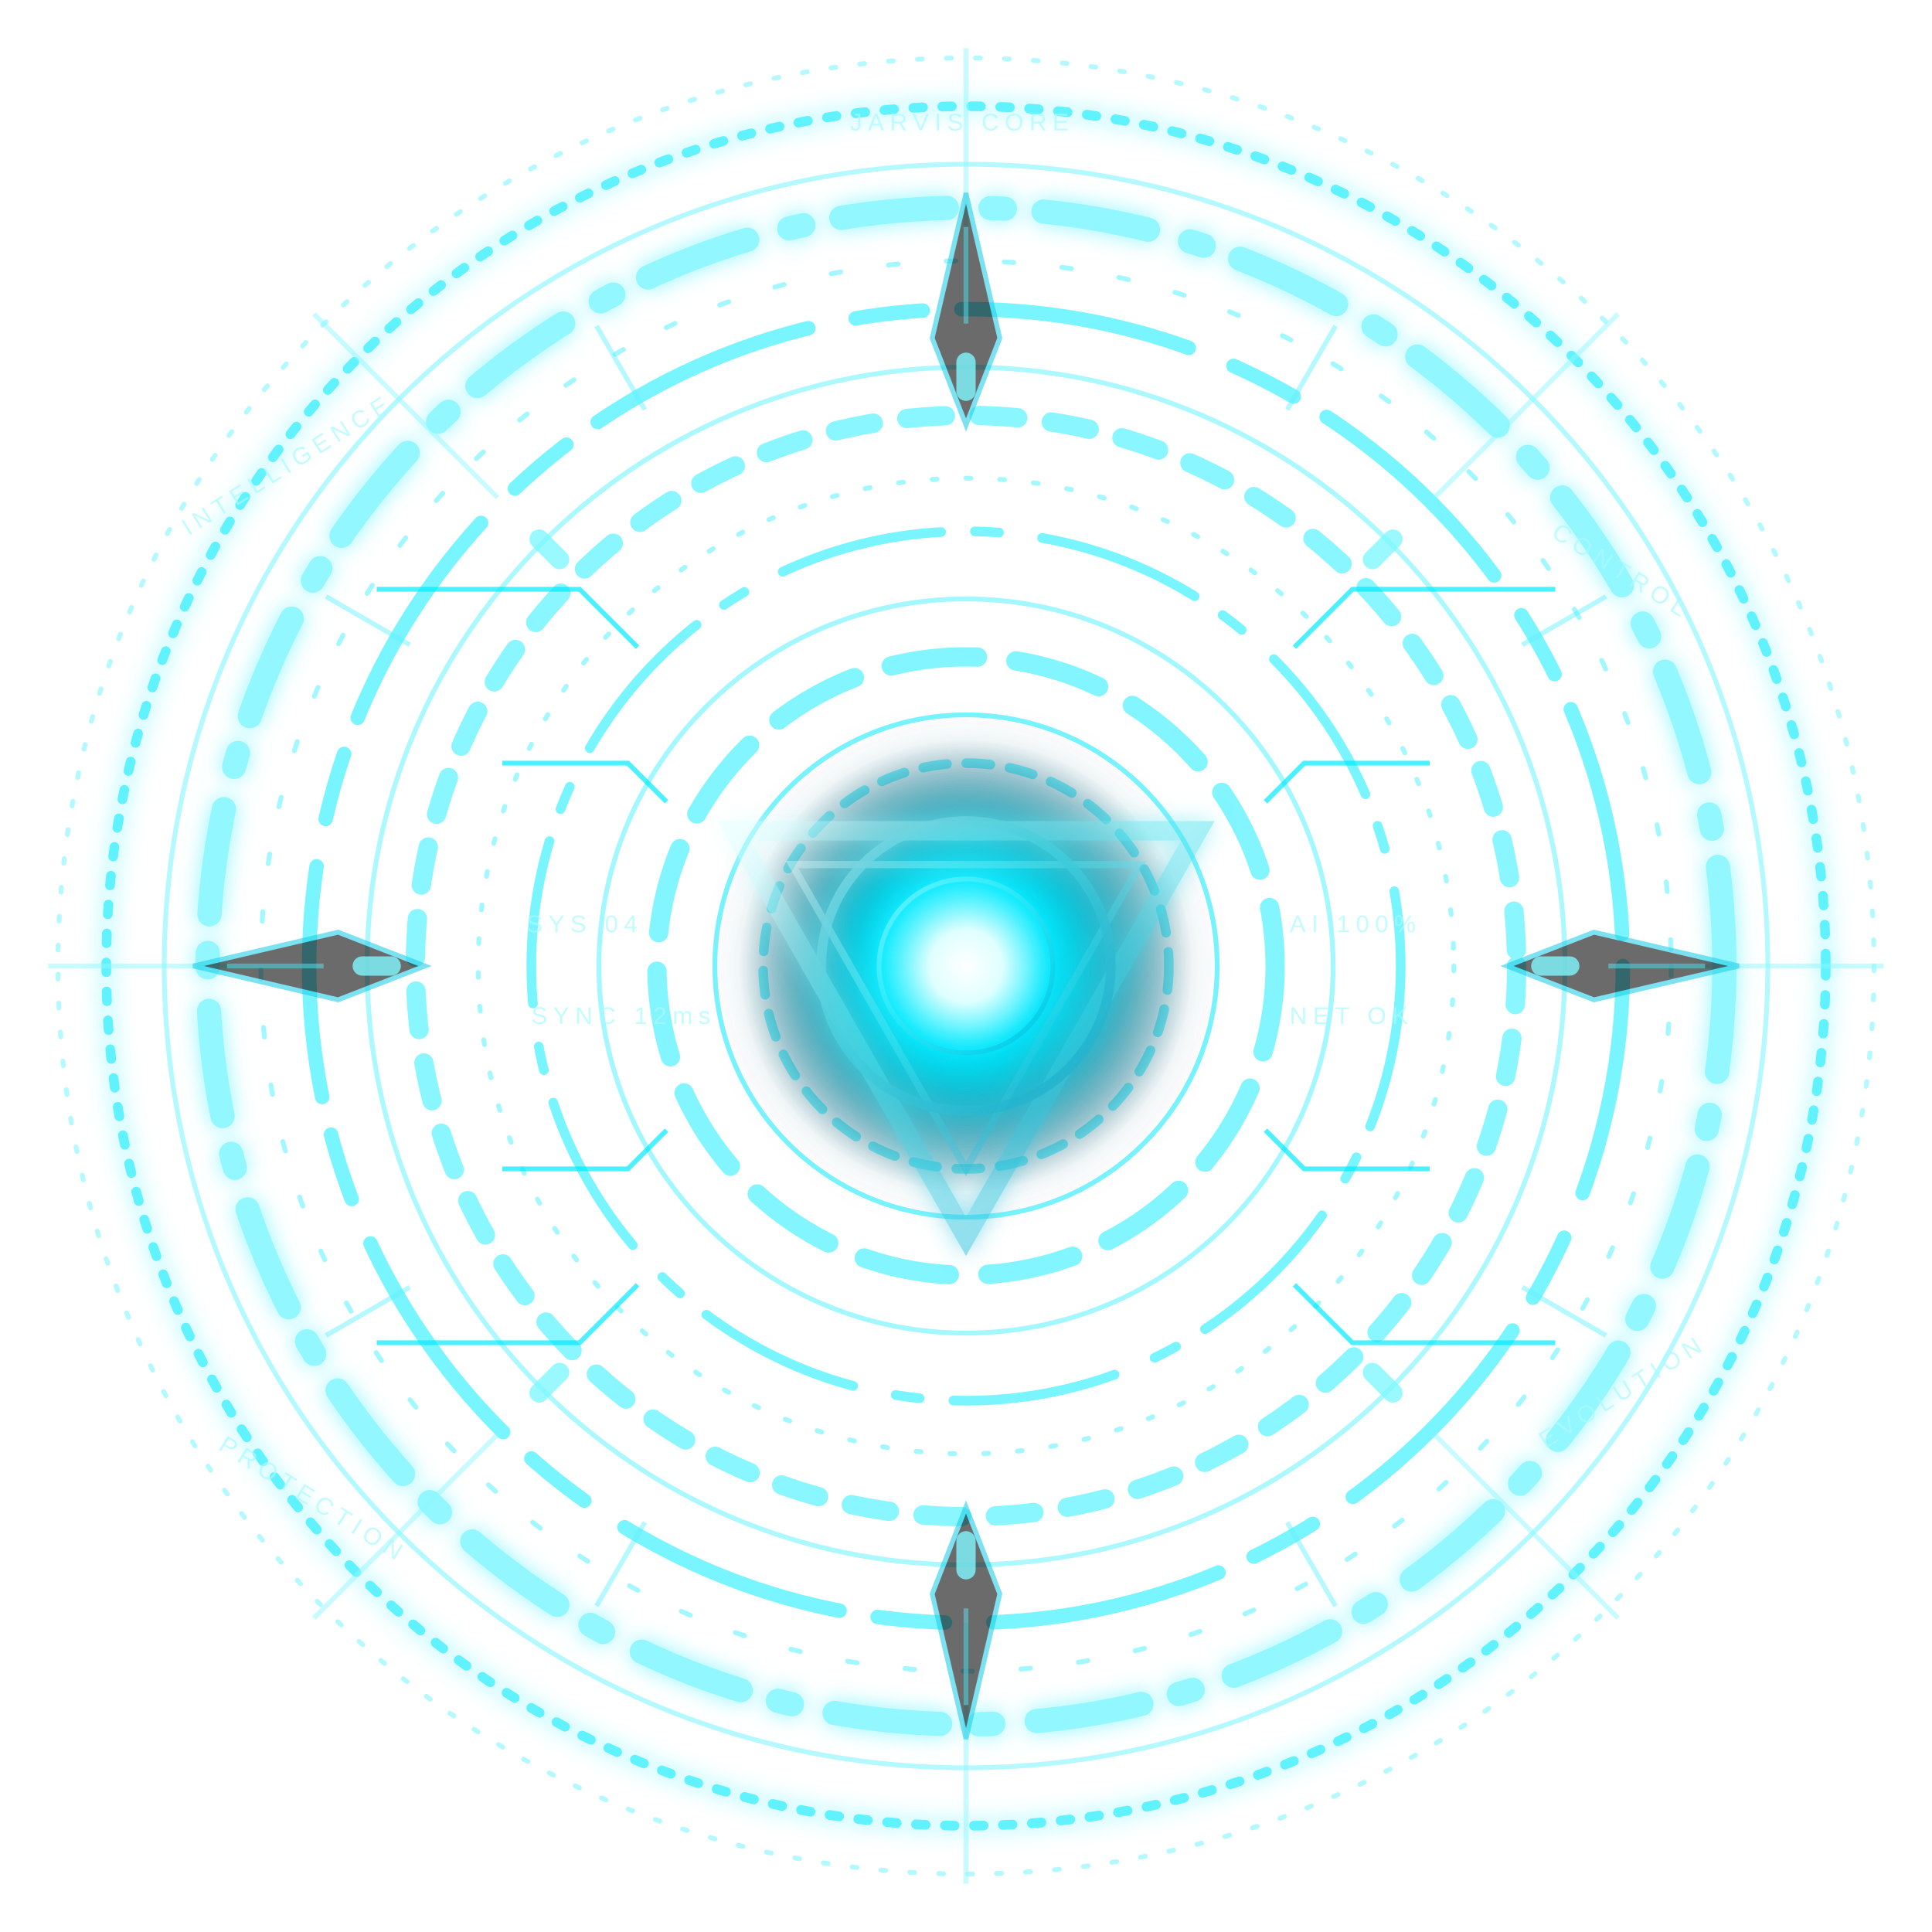
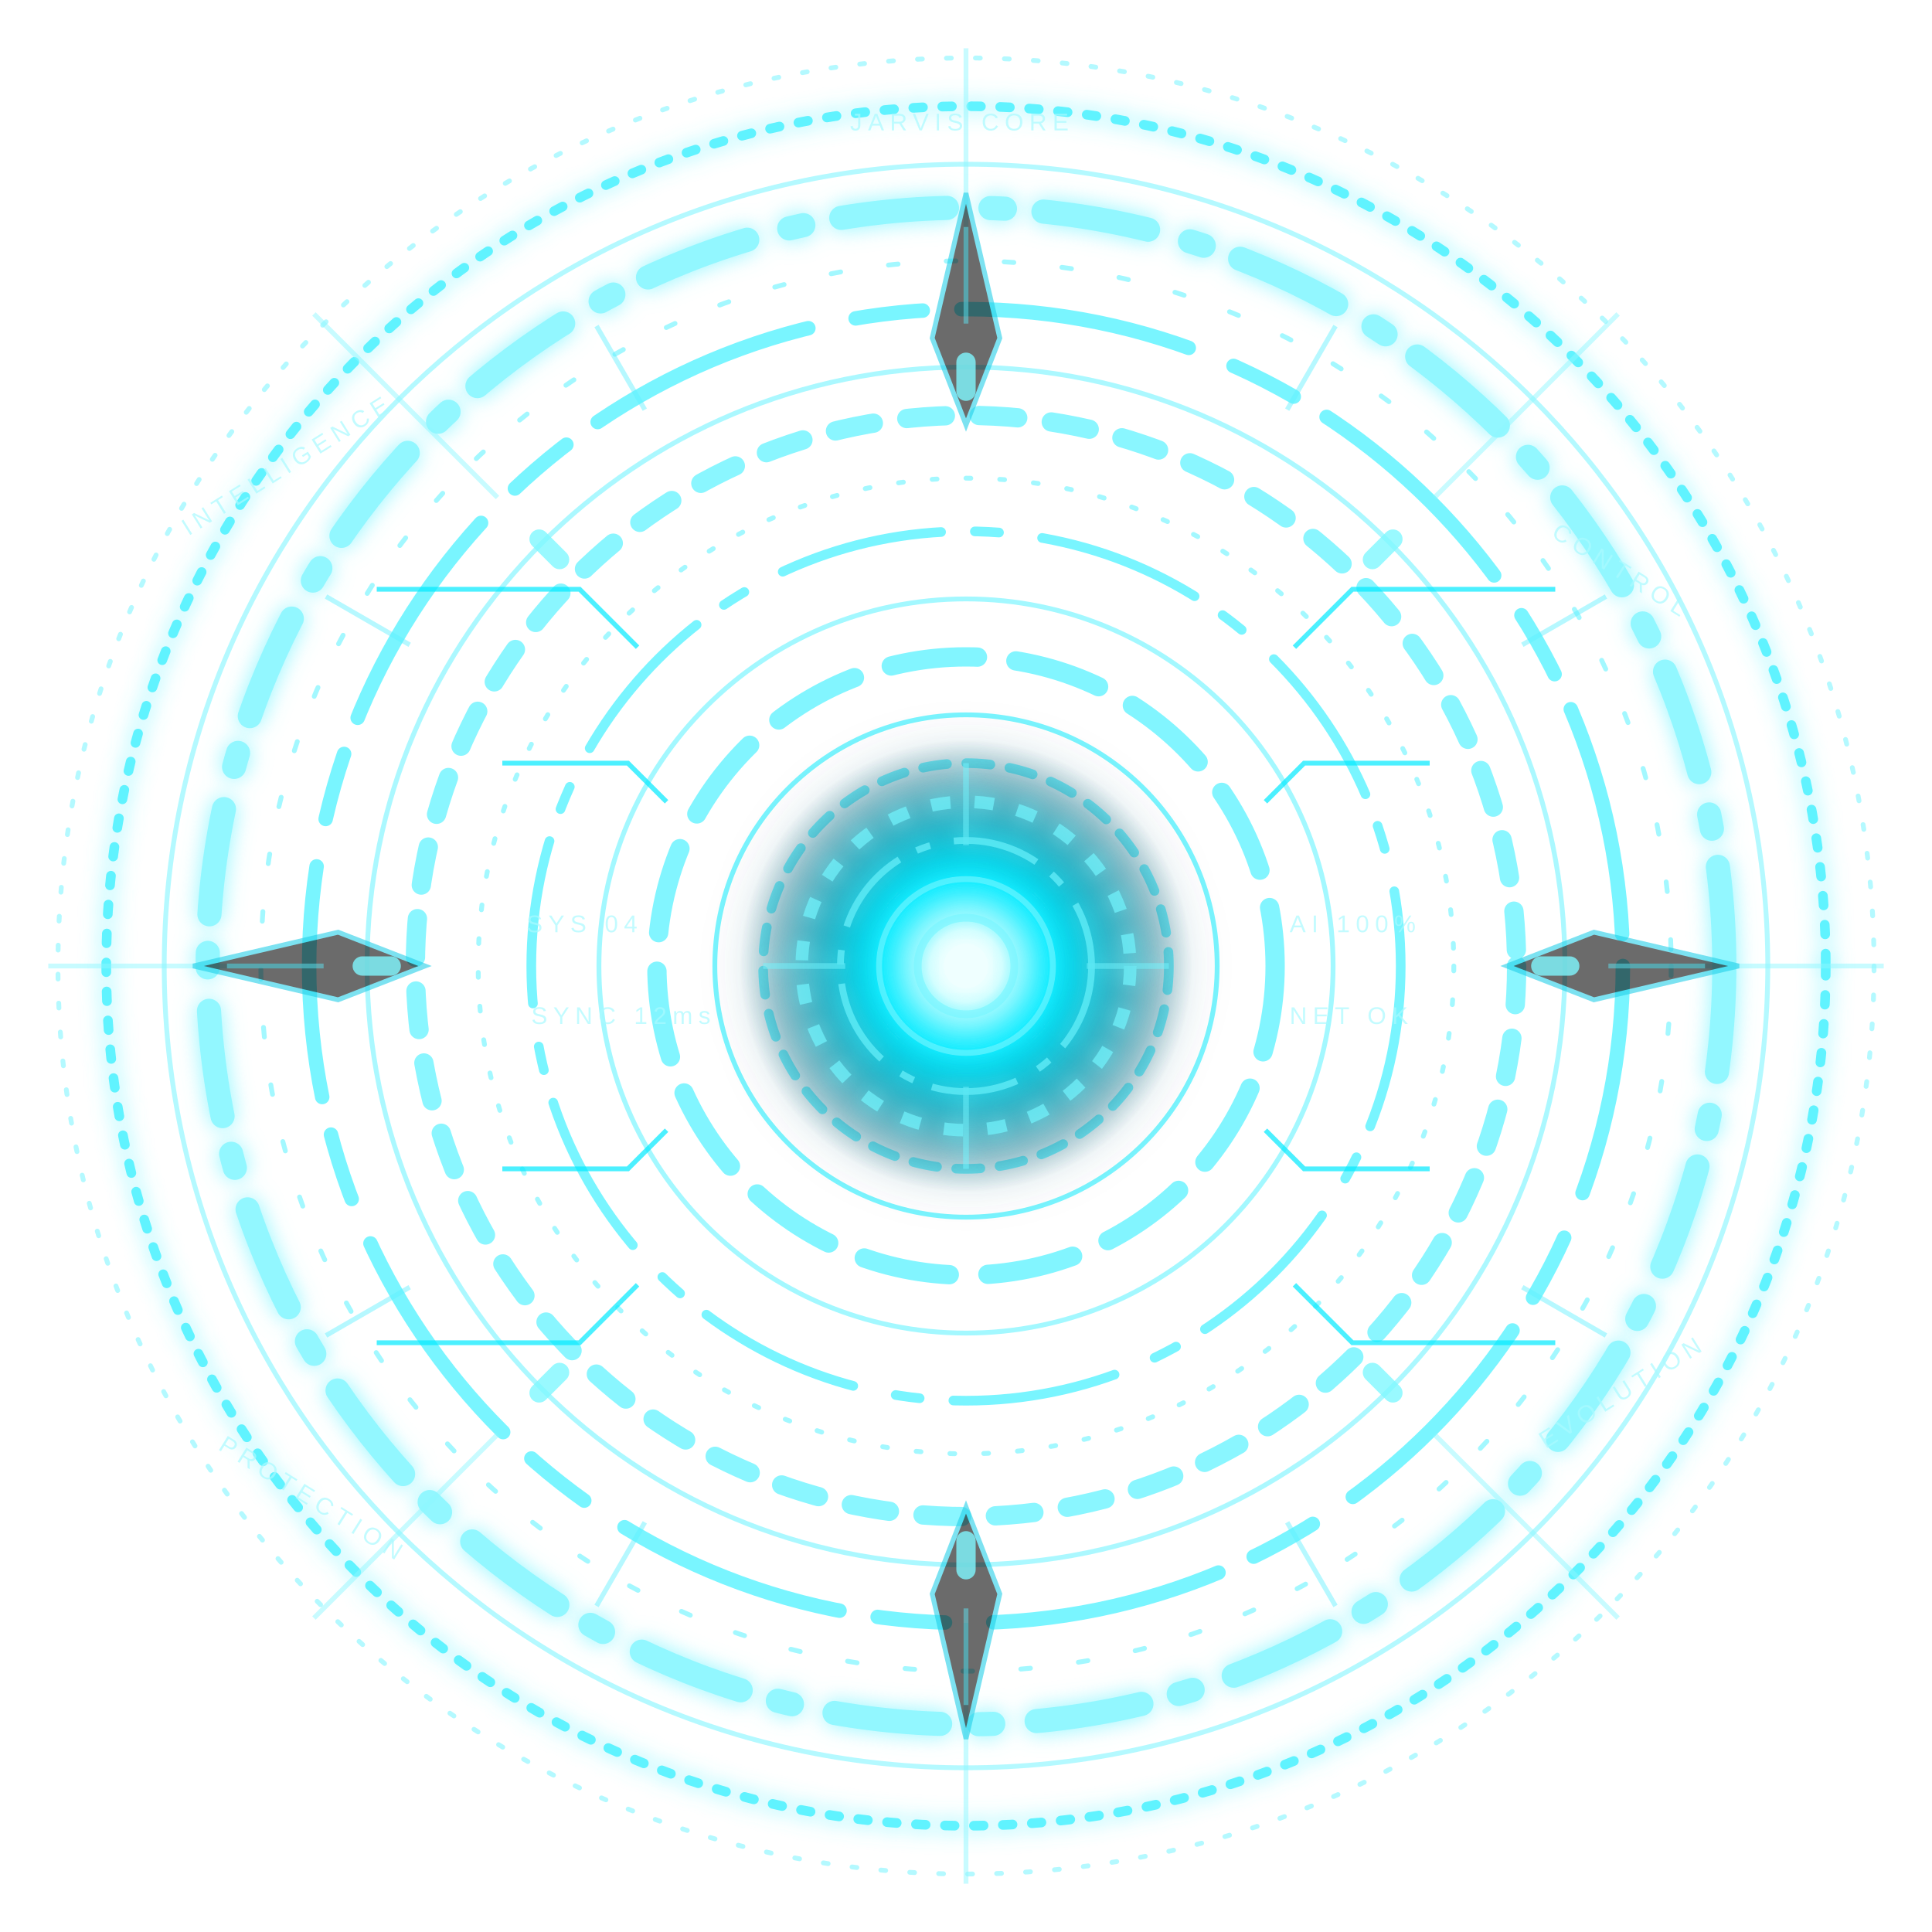
<svg xmlns="http://www.w3.org/2000/svg" viewBox="0 0 400 400">
  <defs>
    <filter id="glow">
      <feGaussianBlur stdDeviation="2.2" result="b" />
      <feMerge>
        <feMergeNode in="b" />
        <feMergeNode in="SourceGraphic" />
      </feMerge>
    </filter>
    <filter id="glow2">
      <feGaussianBlur stdDeviation="5" result="b" />
      <feMerge>
        <feMergeNode in="b" />
        <feMergeNode in="SourceGraphic" />
      </feMerge>
    </filter>
    <radialGradient id="coreg">
      <stop offset="0" stop-color="#fff" />
      <stop offset=".16" stop-color="#dfffff" />
      <stop offset=".38" stop-color="#00eaff" />
      <stop offset="1" stop-color="#003a55" stop-opacity="0" />
    </radialGradient>
-     <linearGradient id="tri" x1="0" y1="0" x2="1" y2="1">
-       <stop stop-color="#dfffff" />
-       <stop offset=".45" stop-color="#55e8f2" />
-       <stop offset="1" stop-color="#009fca" />
-     </linearGradient>
  </defs>
  <g fill="none" stroke="#58f2ff" stroke-linecap="round">
    <circle cx="200" cy="200" r="188" stroke-width="1" opacity=".45" stroke-dasharray="1 5" />
    <circle cx="200" cy="200" r="178" stroke-width="2" opacity=".95" stroke-dasharray="2 4" filter="url(#glow)" />
    <circle cx="200" cy="200" r="166" stroke-width="1" opacity=".45" />
    <circle cx="200" cy="200" r="157" stroke-width="5" opacity=".65" stroke-dasharray="22 9 3 8" filter="url(#glow)" />
    <circle cx="200" cy="200" r="146" stroke-width="1" opacity=".55" stroke-dasharray="2 10" />
    <circle cx="200" cy="200" r="136" stroke-width="3" opacity=".8" stroke-dasharray="48 10 14 8" />
    <circle cx="200" cy="200" r="124" stroke-width="1" opacity=".5" />
    <circle cx="200" cy="200" r="114" stroke-width="4" opacity=".7" stroke-dasharray="8 7" />
    <circle cx="200" cy="200" r="101" stroke-width="1" opacity=".55" stroke-dasharray="1 6" />
    <circle cx="200" cy="200" r="90" stroke-width="2" opacity=".8" stroke-dasharray="34 7 5 9" />
    <circle cx="200" cy="200" r="76" stroke-width="1" opacity=".55" />
    <circle cx="200" cy="200" r="64" stroke-width="4" opacity=".75" stroke-dasharray="18 8" />
    <circle cx="200" cy="200" r="52" stroke-width="1" opacity=".8" />
    <circle cx="200" cy="200" r="42" stroke-width="2" opacity=".75" stroke-dasharray="5 4" />
  </g>
  <g stroke="#8bf7ff" stroke-width="1" opacity=".48">
    <path d="M200 10v54M200 336v54M10 200h54M336 200h54" />
    <path d="M65 65l38 38M297 297l38 38M335 65l-38 38M103 297l-38 38" />
  </g>
  <g stroke="#1ecde7" stroke-width="1" opacity=".58">
    <path d="M200 40l7 30-7 18-7-18z" />
    <path d="M360 200l-30 7-18-7 18-7z" />
    <path d="M200 360l-7-30 7-18 7 18z" />
    <path d="M40 200l30-7 18 7-18 7z" />
  </g>
  <g transform="translate(200 200)">
    <g stroke="#5eefff" stroke-width="1" opacity=".45">
      <path d="M0-153v20" />
      <path d="M0-153v20" transform="rotate(30)" />
      <path d="M0-153v20" transform="rotate(60)" />
      <path d="M0-153v20" transform="rotate(90)" />
      <path d="M0-153v20" transform="rotate(120)" />
      <path d="M0-153v20" transform="rotate(150)" />
      <path d="M0-153v20" transform="rotate(180)" />
      <path d="M0-153v20" transform="rotate(210)" />
      <path d="M0-153v20" transform="rotate(240)" />
      <path d="M0-153v20" transform="rotate(270)" />
      <path d="M0-153v20" transform="rotate(300)" />
      <path d="M0-153v20" transform="rotate(330)" />
    </g>
    <g fill="#7ff8ff" opacity=".8">
      <rect x="-2" y="-127" width="4" height="10" rx="2" />
      <rect x="-2" y="-127" width="4" height="10" rx="2" transform="rotate(45)" />
      <rect x="-2" y="-127" width="4" height="10" rx="2" transform="rotate(90)" />
      <rect x="-2" y="-127" width="4" height="10" rx="2" transform="rotate(135)" />
      <rect x="-2" y="-127" width="4" height="10" rx="2" transform="rotate(180)" />
      <rect x="-2" y="-127" width="4" height="10" rx="2" transform="rotate(225)" />
      <rect x="-2" y="-127" width="4" height="10" rx="2" transform="rotate(270)" />
      <rect x="-2" y="-127" width="4" height="10" rx="2" transform="rotate(315)" />
    </g>
  </g>
  <g opacity=".7" fill="none" stroke="#00eaff">
    <path d="M78 122h42l12 12" />
    <path d="M322 122h-42l-12 12" />
    <path d="M78 278h42l12-12" />
    <path d="M322 278h-42l-12-12" />
    <path d="M104 158h26l8 8M296 158h-26l-8 8M104 242h26l8-8M296 242h-26l-8-8" />
  </g>
  <circle cx="200" cy="200" r="47" fill="url(#coreg)" filter="url(#glow2)" />
-   <g filter="url(#glow)" fill="none" stroke="url(#tri)" opacity=".5">
-     <polygon points="152,172 248,172 200,256" stroke-width="4" />
-     <polygon points="164,179 236,179 200,242" stroke-width="1.5" opacity=".82" />
-     <circle cx="200" cy="200" r="30" stroke-width="2" opacity=".82" />
-     <circle cx="200" cy="200" r="18" stroke-width="1" opacity=".88" />
+   <g filter="url(#glow)" fill="none" stroke="#73f6ff" opacity=".72">
+     <circle cx="200" cy="200" r="34" stroke-width="2.6" stroke-dasharray="4 5" />
+     <circle cx="200" cy="200" r="26" stroke-width="1.4" stroke-dasharray="18 4 3 5" opacity=".9" />
+     <circle cx="200" cy="200" r="18" stroke-width="1.2" opacity=".95" />
+     <circle cx="200" cy="200" r="10" stroke-width="1.6" opacity=".95" />
+     <path d="M200 158v17M200 225v17M158 200h17M225 200h17" stroke-width="1.2" opacity=".7" />
  </g>
+   <circle cx="200" cy="200" r="4.6" fill="#efffff" filter="url(#glow)" />
  <g fill="#a9faff" font-family="Arial,sans-serif" font-size="5" letter-spacing="1.2" opacity=".7">
    <text x="176" y="27">JARVIS CORE</text>
    <text x="39" y="111" transform="rotate(-32 39 111)">INTELLIGENCE</text>
    <text x="321" y="111" transform="rotate(32 321 111)">CONTROL</text>
    <text x="45" y="300" transform="rotate(32 45 300)">PROTECTION</text>
    <text x="320" y="300" transform="rotate(-32 320 300)">EVOLUTION</text>
    <text x="109" y="193">SYS 04</text>
    <text x="267" y="193">AI 100%</text>
    <text x="110" y="212">SYNC 12ms</text>
    <text x="267" y="212">NET OK</text>
  </g>
</svg>
